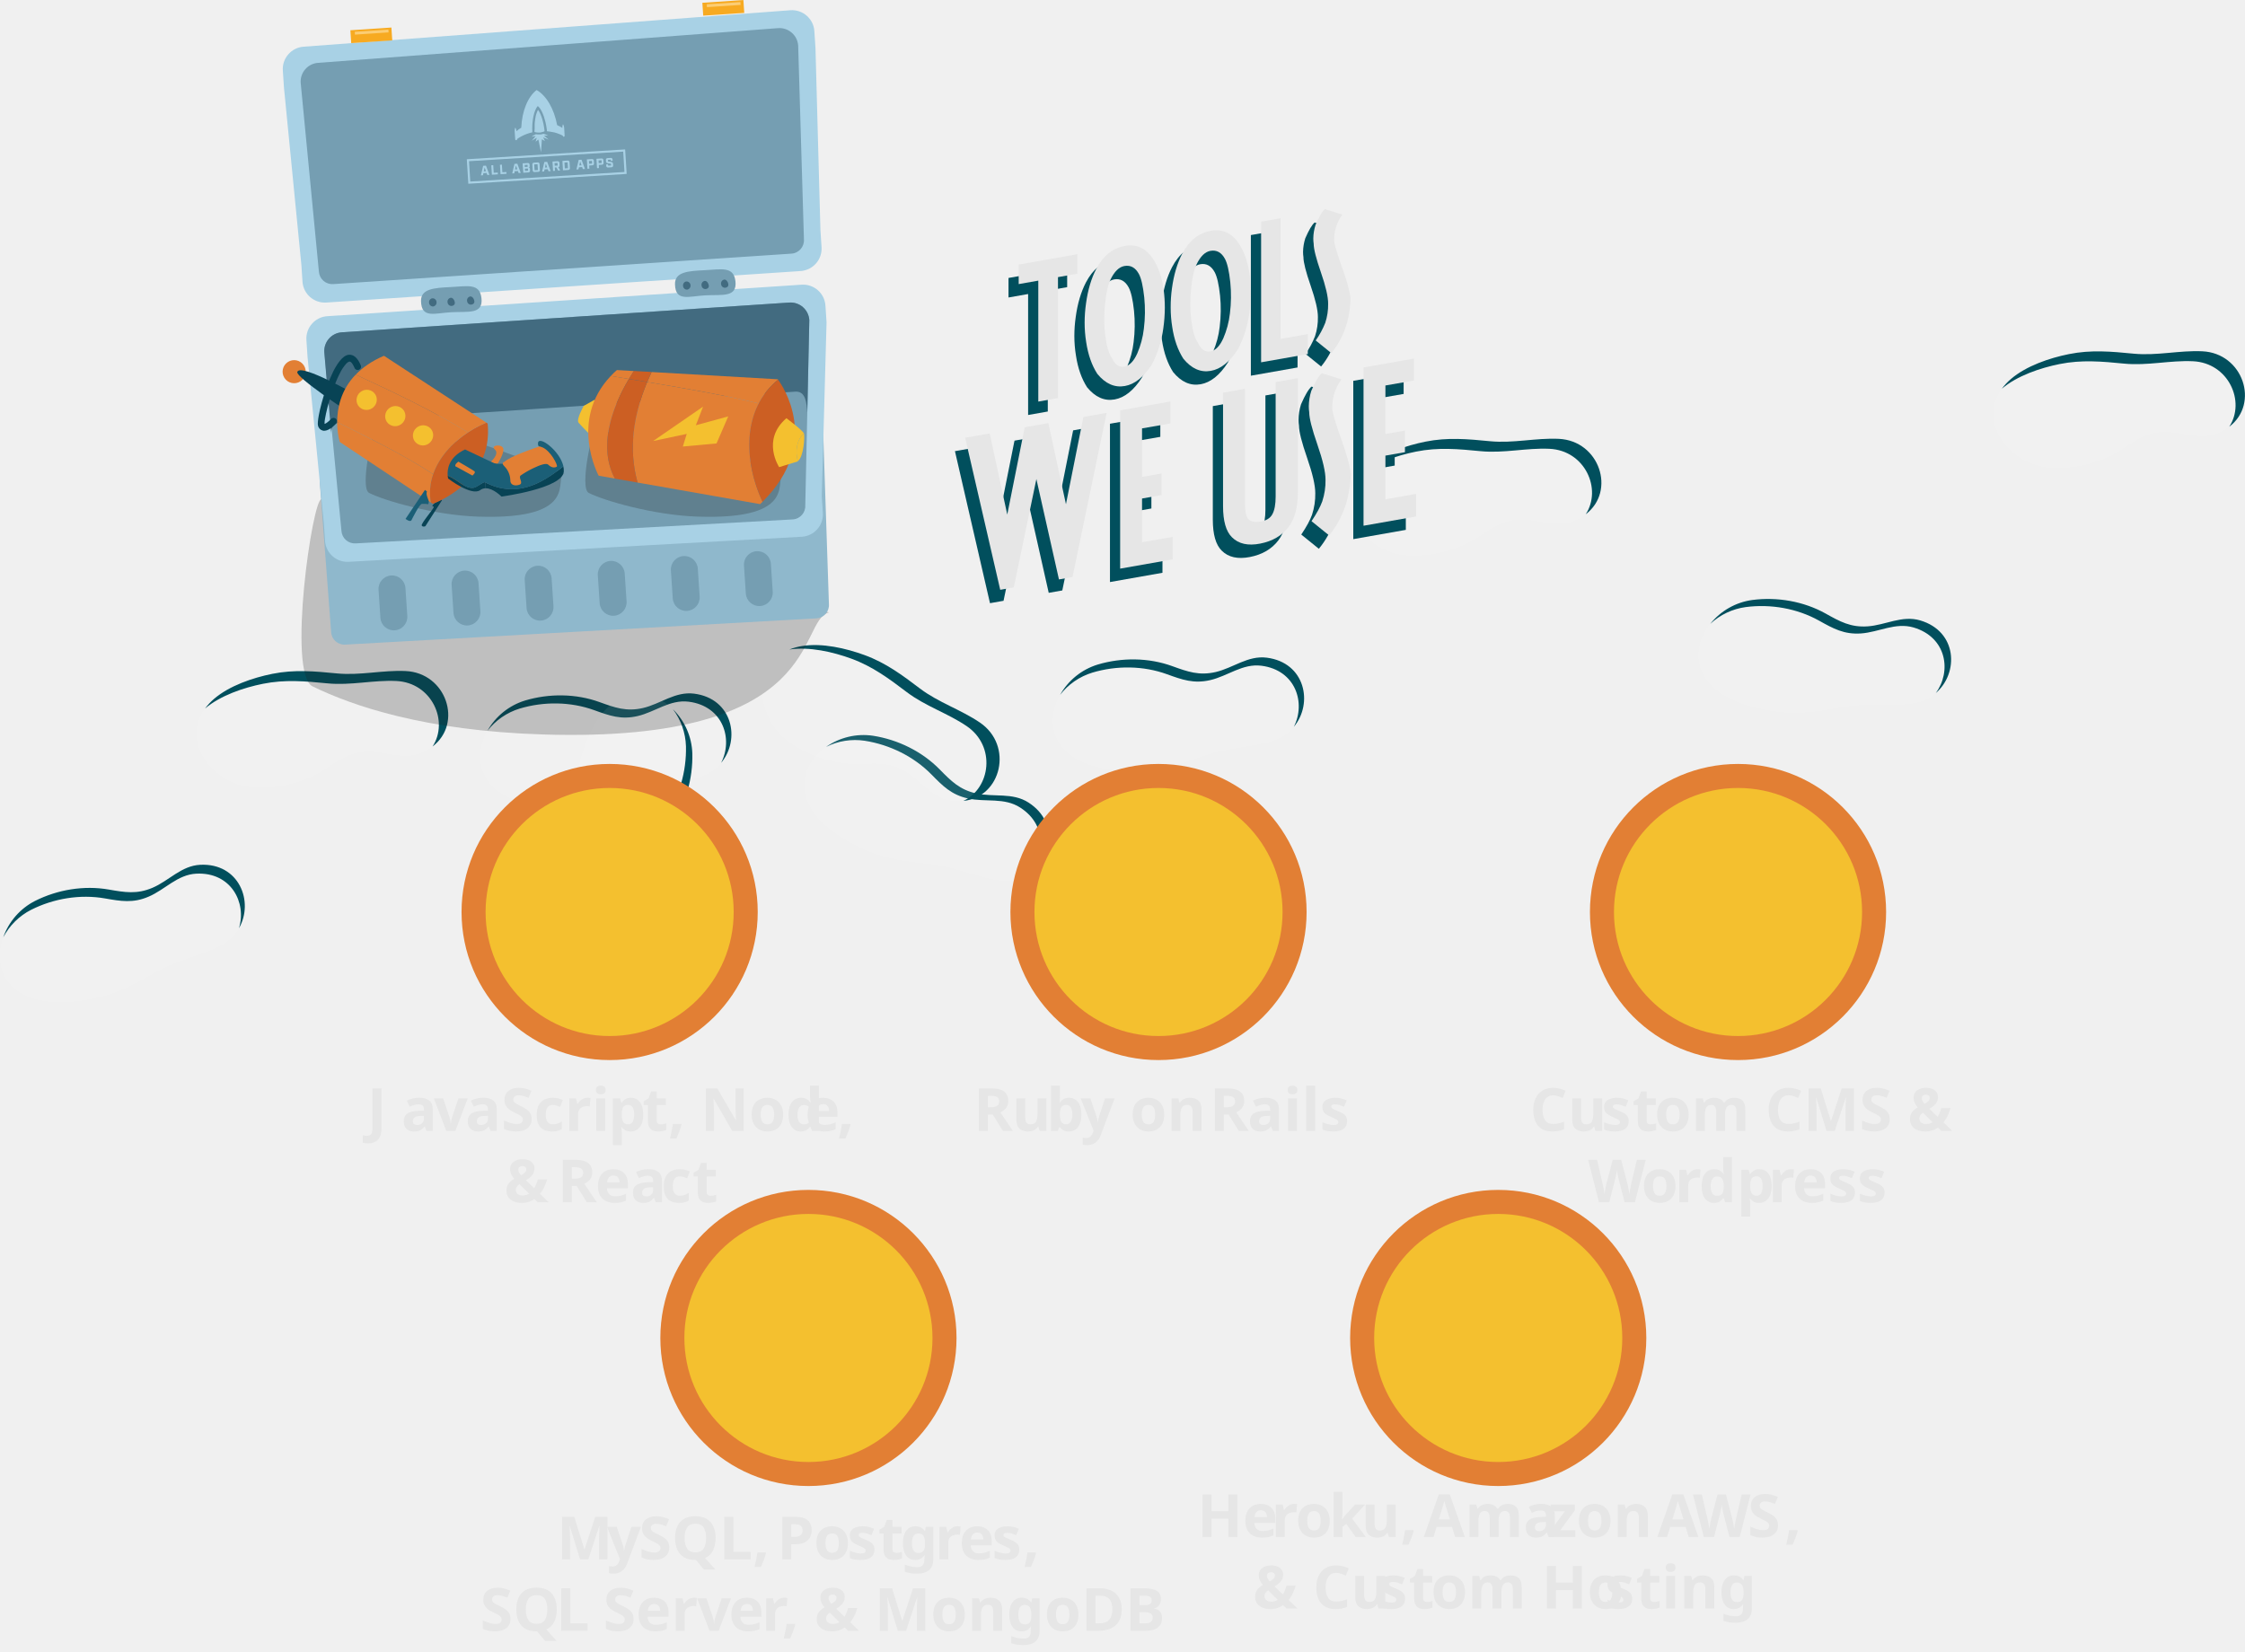
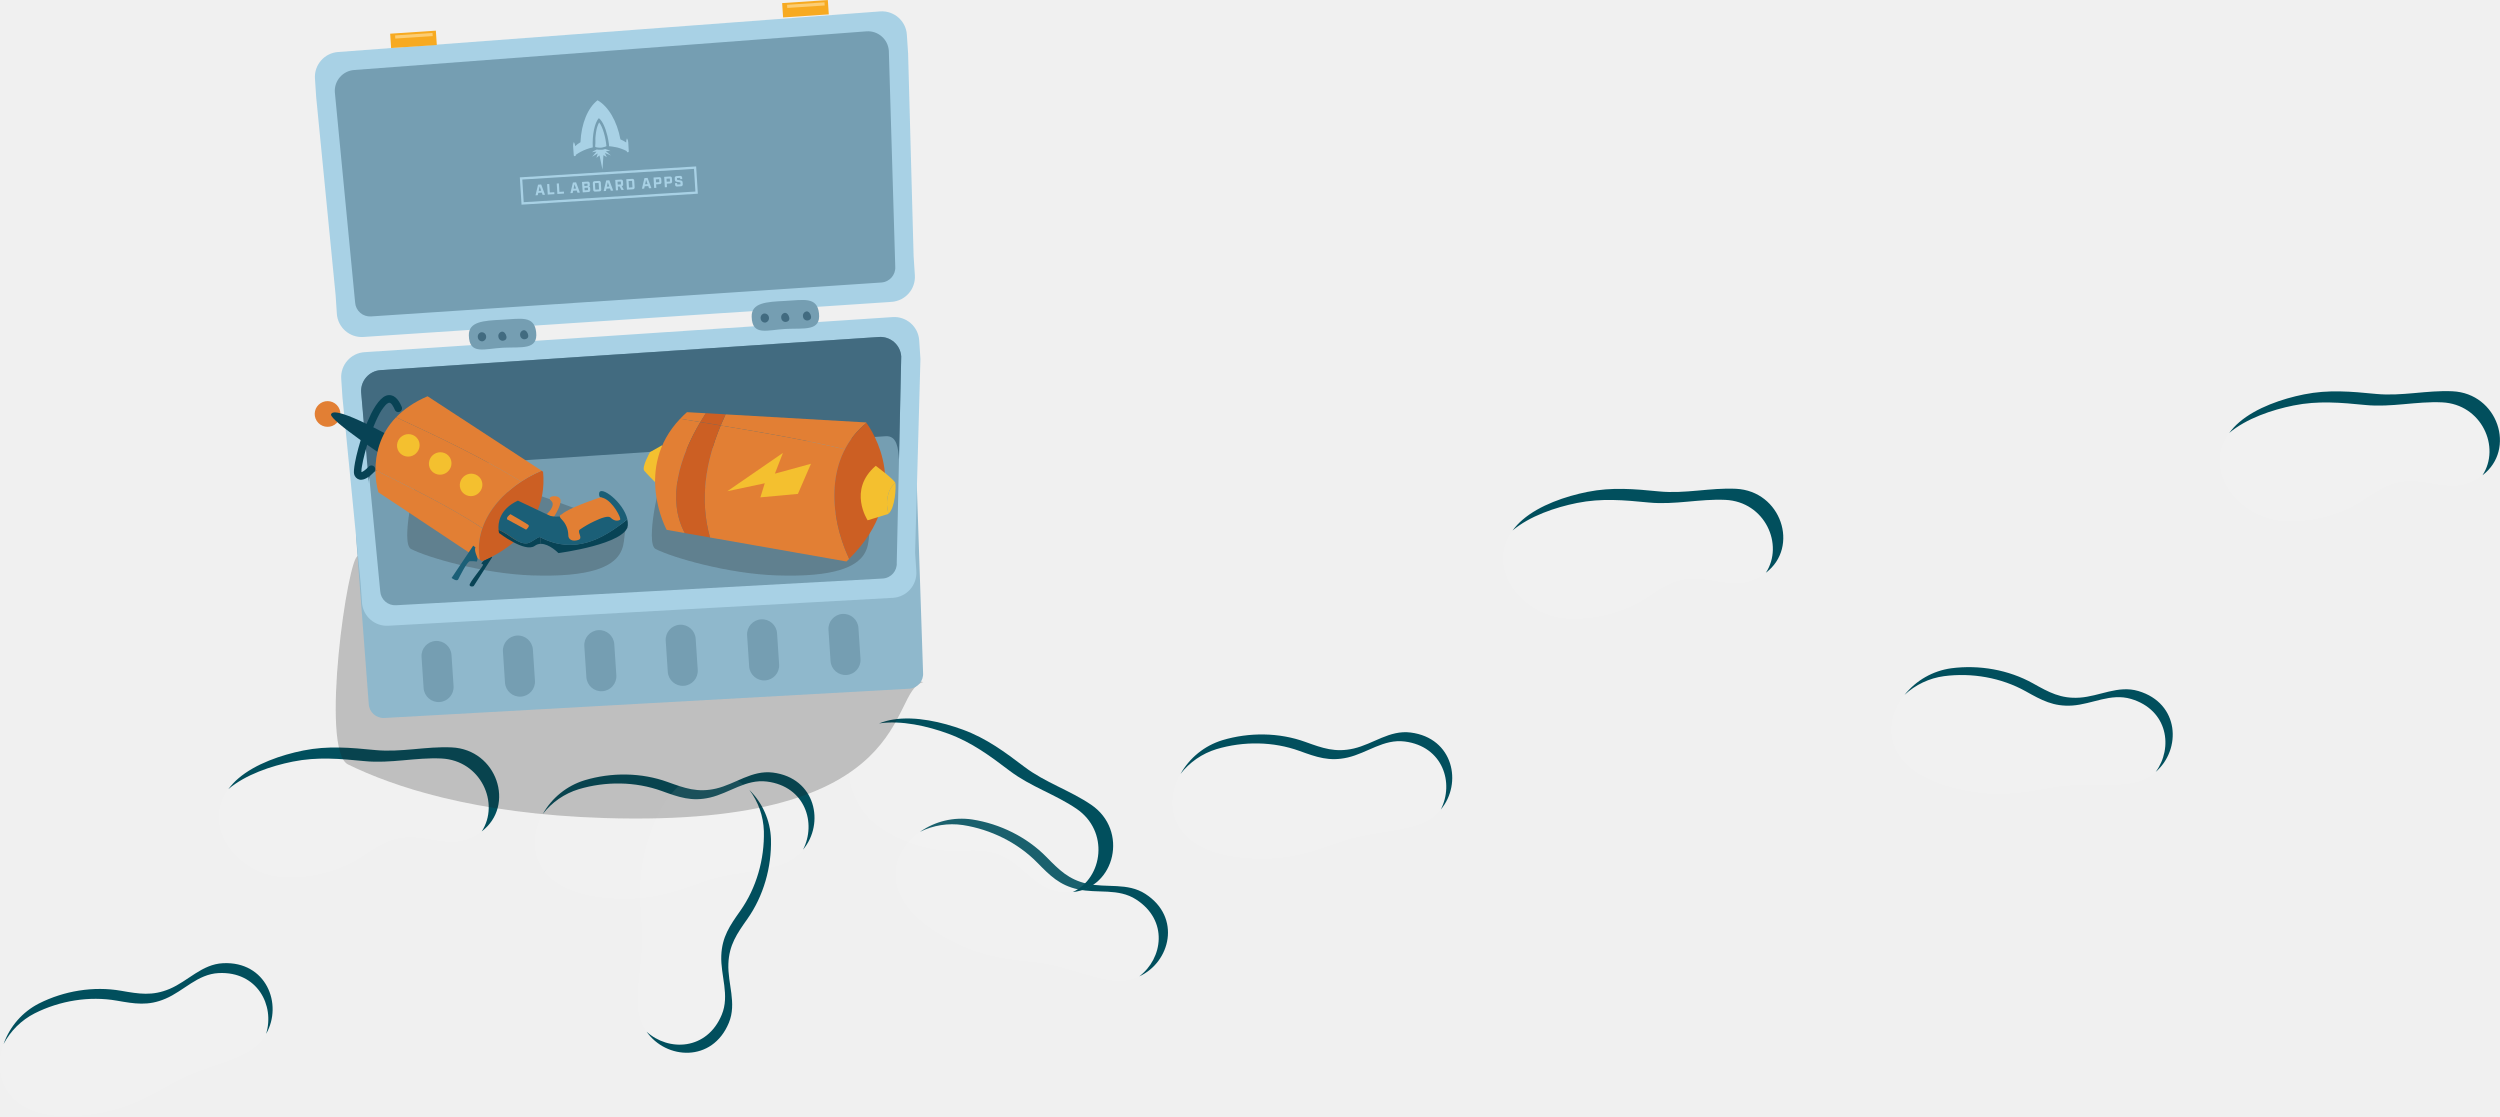
- <svg xmlns="http://www.w3.org/2000/svg" viewBox="0 0 1810.21 1332">
+ <svg xmlns="http://www.w3.org/2000/svg" viewBox="0 0 1810.21 808.12">
  <defs>
-     <style>.cls-1{fill:#fff;opacity:0.1;}.cls-1,.cls-2,.cls-5,.cls-6,.cls-7,.cls-8{fill-rule:evenodd;}.cls-19,.cls-2{fill:#014f5d;}.cls-3{opacity:0.59;}.cls-4{fill:#1d1d1b;opacity:0.4;}.cls-5{fill:#8fb8cc;}.cls-13,.cls-6{fill:#a8d1e5;}.cls-11,.cls-7{fill:#759eb2;}.cls-12,.cls-8{fill:#426b80;}.cls-9{fill:#f7aa21;}.cls-10{fill:#fccd73;}.cls-14{fill:#f4c02f;}.cls-15{fill:#e27f34;}.cls-16{fill:#cc5f23;}.cls-17{fill:#084355;}.cls-18{fill:#1b5f77;}.cls-20,.cls-21{fill:#e6e6e6;}.cls-21{font-size:48px;font-family:Industry-Bold, Industry;font-weight:700;}.cls-22{letter-spacing:-0.01em;}.cls-23{letter-spacing:-0.01em;}.cls-24{letter-spacing:-0.01em;}.cls-25{letter-spacing:-0.02em;}.cls-26{letter-spacing:-0.01em;}.cls-27{letter-spacing:-0.01em;}.cls-28{letter-spacing:-0.01em;}.cls-29{letter-spacing:-0.02em;}.cls-30{letter-spacing:0em;}.cls-31{letter-spacing:-0.08em;}.cls-32{letter-spacing:-0.01em;}.cls-33{letter-spacing:-0.02em;}.cls-34{letter-spacing:0em;}.cls-35{letter-spacing:-0.01em;}.cls-36{letter-spacing:-0.07em;}.cls-37{letter-spacing:-0.01em;}.cls-38{letter-spacing:-0.01em;}.cls-39{letter-spacing:0em;}.cls-40{letter-spacing:-0.03em;}</style>
+     <style>.cls-1{fill:#fff;opacity:0.1;}.cls-1,.cls-2,.cls-5,.cls-6,.cls-7,.cls-8{fill-rule:evenodd;}.cls-2{fill:#014f5d;}.cls-3{opacity:0.59;}.cls-4{fill:#1d1d1b;opacity:0.4;}.cls-5{fill:#8fb8cc;}.cls-13,.cls-6{fill:#a8d1e5;}.cls-11,.cls-7{fill:#759eb2;}.cls-12,.cls-8{fill:#426b80;}.cls-9{fill:#f7aa21;}.cls-10{fill:#fccd73;}.cls-14{fill:#f4c02f;}.cls-15{fill:#e27f34;}.cls-16{fill:#cc5f23;}.cls-17{fill:#084355;}.cls-18{fill:#1b5f77;}</style>
  </defs>
  <g id="Layer_2" data-name="Layer 2">
-     <g id="Livello_1" data-name="Livello 1">
+     <g id="Layer_1-2" data-name="Layer 1">
      <path class="cls-1" d="M885.08,536c-34.93,10.47-52.88,58.12-14.6,77.36,14.6,7.34,34.38,8.93,50.42,8.17,18.19-.86,33.7-6.29,50.57-12.32,17.89-6.39,36.47-6.28,54.32-11.65,35-10.53,35-62.12-4.42-67.11-15.2-1.92-27.08,8.31-41.15,11.58-13.34,3.09-22.64-.27-35-4.74C926.2,530.34,904.58,530.12,885.08,536Z" />
      <path class="cls-2" d="M880.77,542.46c19.5-5.85,41.12-5.63,60.16,1.28,12.33,4.47,21.64,7.84,35,4.74,14.08-3.27,26-13.5,41.15-11.58,27.79,3.52,36,30.18,26.16,49.3,15.83-18.9,9.28-51.86-21.84-55.8-15.2-1.92-27.08,8.31-41.15,11.58-13.34,3.09-22.64-.27-35-4.74-19-6.91-40.66-7.12-60.16-1.28a52.44,52.44,0,0,0-30.31,24.45A52.24,52.24,0,0,1,880.77,542.46Z" />
      <path class="cls-1" d="M1412.92,483.89c-36.16,4.7-61.55,48.85-26.87,74,13.23,9.59,32.5,14.35,48.44,16.18,18.09,2.08,34.27-.78,51.89-4,18.69-3.42,37-.33,55.49-2.75,36.25-4.76,44.57-55.67,6.45-66.95-14.69-4.35-28.06,3.84-42.48,4.8-13.66.91-22.3-3.91-33.76-10.32C1454.41,485,1433.1,481.26,1412.92,483.89Z" />
      <path class="cls-2" d="M1407.61,489.6c20.19-2.63,41.49,1.07,59.17,10.95,11.45,6.4,20.09,11.22,33.76,10.32,14.42-1,27.79-9.14,42.48-4.8,26.87,8,30.66,35.59,17.87,52.87,18.67-16.1,17.51-49.68-12.57-58.59-14.69-4.35-28.06,3.84-42.48,4.8-13.66.91-22.3-3.91-33.76-10.32-17.68-9.88-39-13.58-59.17-10.95a52.44,52.44,0,0,0-33.85,19.25A52.24,52.24,0,0,1,1407.61,489.6Z" />
      <path class="cls-1" d="M1193.48,432c10.88-7.34,19.08-12.86,32.77-13.11,14.45-.26,28.46,6.78,42.73,1.22,37-14.43,24.49-64.47-12-66.17-18.62-.87-36.62,3.75-55.53,1.91-17.83-1.74-34.19-3.24-52,.35-15.74,3.16-34.54,9.52-46.92,20.18-32.45,28-3.46,69.83,33,71.48C1155.77,448.78,1176.69,443.31,1193.48,432Z" />
      <path class="cls-2" d="M1141.82,364.21c17.85-3.59,34.22-2.09,52-.35,18.91,1.85,36.9-2.77,55.53-1.91,28.69,1.34,42.58,32.5,29.27,52.8,24.59-18.66,11.14-59.29-21.71-60.83-18.62-.87-36.62,3.75-55.53,1.91-17.83-1.74-34.19-3.24-52,.35-15.74,3.16-34.54,9.52-46.92,20.18a46.49,46.49,0,0,0-7.24,7.77C1107.6,373.63,1126.21,367.35,1141.82,364.21Z" />
      <path class="cls-1" d="M423.36,565c-34.93,10.47-52.88,58.12-14.6,77.36,14.6,7.34,34.38,8.93,50.42,8.17,18.19-.86,33.7-6.29,50.57-12.32,17.89-6.39,36.47-6.28,54.32-11.65,35-10.53,35-62.12-4.42-67.11-15.2-1.92-27.08,8.31-41.15,11.58-13.34,3.09-22.64-.27-35-4.74C464.49,559.34,442.86,559.13,423.36,565Z" />
      <path class="cls-2" d="M419,571.47c19.5-5.85,41.12-5.63,60.16,1.28,12.33,4.47,21.64,7.84,35,4.74,14.08-3.27,26-13.5,41.15-11.58,27.79,3.52,36,30.18,26.16,49.3,15.83-18.9,9.28-51.86-21.84-55.8-15.2-1.92-27.08,8.31-41.15,11.58-13.34,3.09-22.64-.27-35-4.74-19-6.91-40.66-7.12-60.16-1.28a52.44,52.44,0,0,0-30.31,24.45A52.24,52.24,0,0,1,419,571.47Z" />
      <path class="cls-1" d="M28.21,726.6c-32.58,16.38-42,66.43-.94,78.72,15.66,4.69,35.41,2.82,51.07-.72,17.76-4,32.09-12.05,47.66-20.92,16.51-9.4,34.82-12.52,51.47-20.92,32.65-16.46,23.69-67.26-16-65.32-15.3.75-25.22,12.89-38.52,18.55-12.6,5.37-22.34,3.67-35.27,1.41C67.73,713.91,46.4,717.45,28.21,726.6Z" />
      <path class="cls-2" d="M25.09,733.75c18.19-9.15,39.52-12.69,59.47-9.2,12.92,2.26,22.67,4,35.27-1.41,13.3-5.66,23.22-17.81,38.52-18.55,28-1.36,40.69,23.47,34.33,44,12.31-21.36.13-52.68-31.21-51.15-15.3.75-25.22,12.89-38.52,18.55-12.6,5.36-22.34,3.67-35.27,1.41-19.95-3.49-41.28.05-59.47,9.2a52.44,52.44,0,0,0-25.6,29.35A52.24,52.24,0,0,1,25.09,733.75Z" />
      <path class="cls-1" d="M704,593.42c-36-5.65-72.8,29.58-46.58,63.46,10,12.93,27.15,22.9,41.94,29.15,16.78,7.08,33.11,8.88,50.93,10.74,18.9,2,35.6,10.09,54,13,36.12,5.62,58.42-40.9,25-62.44-12.87-8.3-28-4.2-42.12-7.34-13.37-3-20.3-10-29.5-19.39C743.52,606.11,724.11,596.57,704,593.42Z" />
      <path class="cls-2" d="M697.3,597.42c20.11,3.15,39.52,12.69,53.71,27.14,9.19,9.36,16.13,16.42,29.5,19.39,14.11,3.14,29.24-1,42.12,7.34C846.17,666.46,842,694,824.91,707c22.44-10.2,30.77-42.76,4.4-59.76-12.87-8.3-28-4.2-42.12-7.34-13.37-3-20.3-10-29.5-19.39-14.19-14.45-33.59-24-53.71-27.14a52.44,52.44,0,0,0-37.9,9A52.24,52.24,0,0,1,697.3,597.42Z" />
      <path class="cls-1" d="M558.24,607.65c-.91-36.46-42.17-66.31-70.79-34.44-10.92,12.16-17.66,30.82-21.14,46.49-4,17.77-2.79,34.17-1.42,52,1.46,18.94-3.53,36.84-3,55.47,1,36.55,50.72,50.13,65.91,13.39,5.85-14.15-.9-28.31-.34-42.75.52-13.68,6.22-21.77,13.78-32.5C552.85,648.8,558.75,628,558.24,607.65Z" />
      <path class="cls-2" d="M553.11,601.78c.51,20.35-5.38,41.16-17.06,57.71-7.56,10.72-13.25,18.81-13.78,32.5-.55,14.44,6.2,28.6.34,42.75C511.91,760.62,484,761.52,468.17,747c14.07,20.24,47.59,22.6,59.58-6.4,5.85-14.15-.9-28.31-.34-42.75.52-13.68,6.22-21.77,13.78-32.5,11.67-16.55,17.57-37.35,17.06-57.71A52.44,52.44,0,0,0,542.62,572,52.24,52.24,0,0,1,553.11,601.78Z" />
      <path class="cls-1" d="M263.62,619.24c10.88-7.34,19.08-12.86,32.77-13.11,14.45-.26,28.46,6.78,42.73,1.22,37-14.43,24.49-64.47-12-66.17-18.62-.87-36.62,3.75-55.53,1.91-17.83-1.74-34.19-3.24-52,.35C203.78,546.61,185,553,172.6,563.62c-32.45,28-3.46,69.83,33,71.48C225.91,636,246.83,630.57,263.62,619.24Z" />
      <path class="cls-2" d="M212,551.47c17.85-3.59,34.22-2.09,52-.35,18.91,1.85,36.9-2.77,55.53-1.91,28.69,1.34,42.58,32.5,29.27,52.8,24.59-18.66,11.14-59.29-21.71-60.83-18.62-.87-36.62,3.75-55.53,1.91-17.83-1.74-34.19-3.24-52,.35C203.78,546.61,185,553,172.6,563.62a46.49,46.49,0,0,0-7.24,7.77C177.74,560.89,196.35,554.61,212,551.47Z" />
      <path class="cls-1" d="M695.18,616c13.11-.57,23-1,34.79,6,12.45,7.34,20.71,20.67,35.78,23.4,39.12,7.08,54.6-42.13,24.36-62.69-15.42-10.48-33.17-16-48.32-27.43-14.28-10.81-27.45-20.65-44.54-26.93-15.07-5.54-34.41-10-50.55-7.35-42.29,6.85-39.48,57.7-9.3,78.17C654.26,610.62,675,616.91,695.18,616Z" />
      <path class="cls-2" d="M686.62,531.25c17.09,6.28,30.26,16.12,44.54,26.93,15.15,11.47,32.9,16.94,48.32,27.43,23.75,16.15,19.29,50-2.68,60.31,30.72-3,40.52-44.7,13.32-63.2-15.42-10.48-33.17-16-48.32-27.43-14.28-10.81-27.45-20.65-44.54-26.93-15.07-5.54-34.41-10-50.55-7.35a46.49,46.49,0,0,0-10.24,2.83C652.53,521.37,671.67,525.76,686.62,531.25Z" />
      <path class="cls-1" d="M1712.38,361.37c10.88-7.34,19.08-12.86,32.77-13.11,14.45-.26,28.46,6.78,42.73,1.22,37-14.43,24.49-64.47-12-66.17-18.62-.87-36.62,3.75-55.53,1.91-17.83-1.74-34.19-3.24-52,.35-15.74,3.16-34.54,9.52-46.92,20.18-32.45,28-3.46,69.83,33,71.48C1674.67,378.17,1695.6,372.7,1712.38,361.37Z" />
      <path class="cls-2" d="M1660.73,293.6c17.85-3.59,34.22-2.09,52-.35,18.91,1.85,36.9-2.77,55.53-1.91,28.69,1.34,42.58,32.5,29.27,52.8,24.59-18.66,11.14-59.29-21.71-60.83-18.62-.87-36.62,3.75-55.53,1.91-17.83-1.74-34.19-3.24-52,.35-15.74,3.16-34.54,9.52-46.92,20.18a46.49,46.49,0,0,0-7.24,7.77C1626.51,303,1645.12,296.74,1660.73,293.6Z" />
      <g class="cls-3">
        <path class="cls-4" d="M474.75,429.17c-162-4-182.2-22.92-215.54-26.53-7.26-.79-27.81,140.84-7.17,150.91,32.5,15.86,90.57,35.8,185.68,38.78,228.75,7.17,204.73-92,230.7-98.39C649.8,489.46,487,429.47,474.75,429.17Z" />
      </g>
      <path id="_Path_" data-name="&lt;Path&gt;" class="cls-5" d="M257.76,387.84l405.39-57.71,5.23,157a10.73,10.73,0,0,1-9.78,11.55L278.18,519.88A10.73,10.73,0,0,1,267,509.73Z" />
      <path class="cls-6" d="M646.36,229.59,263.88,255a18.1,18.1,0,0,0-16.81,19.2l.9,13.56,13.21,134.95.9,13.56a18.1,18.1,0,0,0,19.2,16.81L646.7,432.87a18.1,18.1,0,0,0,16.81-19.2l-.9-13.56,3.86-140.17-.9-13.56A18.1,18.1,0,0,0,646.36,229.59Z" />
      <path id="_Path_2" data-name="&lt;Path&gt;" class="cls-7" d="M286.82,438.24l352.43-19.34a10.81,10.81,0,0,0,10.07-11.5l3.25-149.3A15.15,15.15,0,0,0,636.49,244L275.57,268a15.15,15.15,0,0,0-14.07,16.07l13.82,144.08A10.81,10.81,0,0,0,286.82,438.24Z" />
      <path class="cls-8" d="M636.49,244,275.57,268a15.15,15.15,0,0,0-14.07,16.07L267.08,350c-.55-8.29,5-9.59,13.27-10.14l360.92-24c8.29-.55,9.12,8.74,9.67,17l1.63-74.76A15.15,15.15,0,0,0,636.49,244Z" />
      <path class="cls-6" d="M637.39,8.25,244.86,37.65a18.1,18.1,0,0,0-16.81,19.2l.9,13.56L243,213.6l.9,13.56A18.1,18.1,0,0,0,263.14,244l382.49-25.43a18.1,18.1,0,0,0,16.81-19.2l-.9-13.56-4-147.17-.9-13.56A18.1,18.1,0,0,0,637.39,8.25Z" />
      <path id="_Path_3" data-name="&lt;Path&gt;" class="cls-7" d="M268.68,229.12l369.49-24.56a10.81,10.81,0,0,0,10.07-11.5L643.59,36.75a15.15,15.15,0,0,0-16.07-14.07l-371,28a15.15,15.15,0,0,0-14.07,16.07l14.69,152.32A10.81,10.81,0,0,0,268.68,229.12Z" />
      <rect id="_Path_4" data-name="&lt;Path&gt;" class="cls-9" x="282.82" y="23.27" width="33.16" height="10.4" transform="translate(-1.23 19.92) rotate(-3.8)" />
      <rect id="_Path_5" data-name="&lt;Path&gt;" class="cls-10" x="286.12" y="24.71" width="27.17" height="2.3" transform="translate(-1.06 19.94) rotate(-3.8)" />
      <rect id="_Path_6" data-name="&lt;Path&gt;" class="cls-9" x="566.64" y="1.09" width="33.16" height="10.4" transform="translate(0.87 38.7) rotate(-3.8)" />
      <rect id="_Path_7" data-name="&lt;Path&gt;" class="cls-10" x="569.93" y="2.53" width="27.17" height="2.3" transform="translate(1.04 38.72) rotate(-3.8)" />
      <rect class="cls-11" x="305.98" y="464.04" width="21.74" height="44.32" rx="10.87" ry="10.87" transform="translate(-31.55 22.09) rotate(-3.8)" />
      <rect class="cls-11" x="364.91" y="460.12" width="21.74" height="44.32" rx="10.87" ry="10.87" transform="translate(-31.16 25.99) rotate(-3.8)" />
      <rect class="cls-11" x="423.84" y="456.2" width="21.74" height="44.32" rx="10.87" ry="10.87" transform="translate(-30.77 29.89) rotate(-3.8)" />
      <rect class="cls-11" x="482.78" y="452.29" width="21.74" height="44.32" rx="10.87" ry="10.87" transform="translate(-30.38 33.79) rotate(-3.8)" />
      <rect class="cls-11" x="541.71" y="448.37" width="21.74" height="44.32" rx="10.87" ry="10.87" transform="translate(-29.99 37.69) rotate(-3.8)" />
      <rect class="cls-11" x="600.64" y="444.45" width="21.74" height="44.32" rx="10.87" ry="10.87" transform="translate(-29.61 41.59) rotate(-3.8)" />
      <path class="cls-11" d="M363.48,231.51c-13.45.66-24.2,1.35-24,11.33.32,14.46,11.29,9.6,24.74,8.94s25.47,1.87,24-11.33C386.83,228.2,376.93,230.85,363.48,231.51Z" />
      <path class="cls-12" d="M363.37,240.15a3.18,3.18,0,0,0-2.49,3.71,3.13,3.13,0,0,0,3.38,2.87c1.62-.23,2.71-1.16,2.46-3S365,239.92,363.37,240.15Z" />
      <path class="cls-12" d="M379.12,239.1a3.18,3.18,0,0,0-2.49,3.71,3.13,3.13,0,0,0,3.38,2.87c1.62-.23,2.71-1.16,2.46-3S380.74,238.87,379.12,239.1Z" />
      <path class="cls-12" d="M348.49,240.57a3.18,3.18,0,0,0-2.49,3.71,3.13,3.13,0,0,0,3.38,2.87,3.28,3.28,0,0,0,2.61-3.72A3.22,3.22,0,0,0,348.49,240.57Z" />
      <path class="cls-11" d="M568.27,217.9c-13.45.66-24.2,1.35-24,11.33.32,14.46,11.29,9.6,24.74,8.94s25.47,1.87,24-11.33C591.63,214.59,581.72,217.24,568.27,217.9Z" />
      <path class="cls-12" d="M568.17,226.54a3.18,3.18,0,0,0-2.49,3.71,3.13,3.13,0,0,0,3.38,2.87c1.62-.23,2.71-1.16,2.46-3S569.79,226.3,568.17,226.54Z" />
      <path class="cls-12" d="M583.92,225.49a3.18,3.18,0,0,0-2.49,3.71,3.13,3.13,0,0,0,3.38,2.87c1.62-.23,2.71-1.16,2.46-3S585.54,225.26,583.92,225.49Z" />
      <path class="cls-12" d="M553.28,227a3.18,3.18,0,0,0-2.49,3.71,3.13,3.13,0,0,0,3.38,2.87,3.28,3.28,0,0,0,2.61-3.72A3.22,3.22,0,0,0,553.28,227Z" />
      <path class="cls-13" d="M392.35,139.5l-2.59.16-.36,1.67-1.64.1,1.83-7.71,2.27-.14,2.77,7.42-1.71.11Zm-.49-1.4L390.76,135l-.7,3.23Z" />
      <path class="cls-13" d="M396.15,133.32l1.56-.1.38,6.14,3.26-.2.09,1.43-4.82.3Z" />
      <path class="cls-13" d="M403.12,132.89l1.56-.1.38,6.14,3.26-.2.09,1.43-4.82.3Z" />
      <path class="cls-13" d="M417.61,137.94l-2.59.16-.36,1.67-1.64.1,1.83-7.71,2.27-.14,2.77,7.42-1.71.11Zm-.49-1.4L416,133.41l-.7,3.23Z" />
      <path class="cls-13" d="M421.41,131.75l4-.25a1.33,1.33,0,0,1,1.61,1.42l.06,1a1.21,1.21,0,0,1-.61,1.21,1.2,1.2,0,0,1,.84,1.12l.07,1.19a1.33,1.33,0,0,1-1.42,1.61l-4,.25Zm3.88,2.8c.16,0,.21-.07.2-.23l-.07-1.19c0-.16-.07-.21-.23-.2l-2.14.13.1,1.62Zm.28,3.13c.16,0,.21-.07.2-.23l-.08-1.36c0-.16-.07-.21-.23-.2l-2.23.14.11,1.79Z" />
      <path class="cls-13" d="M429.53,137.33l-.28-4.54a1.33,1.33,0,0,1,1.42-1.61l2.78-.17a1.33,1.33,0,0,1,1.61,1.42l.28,4.54a1.33,1.33,0,0,1-1.42,1.61l-2.78.17A1.33,1.33,0,0,1,429.53,137.33Zm4-.16c.16,0,.21-.07.2-.23l-.27-4.28c0-.16-.07-.21-.23-.2l-2.26.14c-.16,0-.21.07-.2.23l.27,4.28c0,.16.07.21.23.2Z" />
      <path class="cls-13" d="M441.69,136.44l-2.59.16-.36,1.67-1.64.1,1.83-7.71,2.27-.14L444,138l-1.71.11Zm-.49-1.4-1.09-3.12-.7,3.23Z" />
      <path class="cls-13" d="M451.7,137.47l-1.68.1L448.6,135l-1.25.08.17,2.67-1.56.1-.47-7.57,4-.25a1.33,1.33,0,0,1,1.61,1.42l.11,1.83c.05.85-.25,1.36-1,1.53Zm-2.26-3.93c.16,0,.21-.07.2-.23l-.1-1.68c0-.16-.07-.21-.23-.2l-2.17.13.13,2.11Z" />
      <path class="cls-13" d="M453.49,129.77l4.14-.26a1.33,1.33,0,0,1,1.61,1.42l.28,4.54a1.33,1.33,0,0,1-1.42,1.61l-4.14.26Zm4.26,5.9c.16,0,.21-.07.2-.23l-.27-4.28c0-.16-.07-.21-.23-.2l-2.32.14.29,4.71Z" />
      <path class="cls-13" d="M469.39,134.73l-2.59.16-.36,1.67-1.64.1,1.83-7.71,2.27-.14,2.77,7.42-1.71.11Zm-.49-1.4-1.09-3.12-.7,3.23Z" />
      <path class="cls-13" d="M473.2,128.54l4-.25a1.33,1.33,0,0,1,1.61,1.42l.12,2a1.33,1.33,0,0,1-1.42,1.61l-2.44.15.16,2.53-1.56.1Zm4,3.38c.16,0,.21-.07.2-.23l-.11-1.75c0-.16-.07-.21-.23-.2l-2.18.14.14,2.18Z" />
      <path class="cls-13" d="M480.93,128.06l4-.25a1.33,1.33,0,0,1,1.61,1.42l.12,2a1.33,1.33,0,0,1-1.42,1.61l-2.44.15.16,2.53-1.56.1Zm4,3.38c.16,0,.21-.07.2-.23l-.11-1.75c0-.16-.07-.21-.23-.2l-2.18.14.14,2.18Z" />
      <path class="cls-13" d="M488.82,133.65l-.06-1,1.51-.09.05.84c0,.16.07.21.23.2l2-.12c.16,0,.21-.07.2-.23l-.06-.91c0-.24-.11-.3-.39-.34l-2-.31c-1-.15-1.59-.49-1.65-1.46l-.07-1.17A1.33,1.33,0,0,1,490,127.5l2.33-.14a1.33,1.33,0,0,1,1.61,1.42l.05.86-1.51.09,0-.76c0-.16-.07-.21-.23-.2l-1.86.12c-.16,0-.21.07-.2.23l.05.82c0,.24.11.3.39.34l2,.31c1,.15,1.59.49,1.65,1.46l.08,1.25a1.33,1.33,0,0,1-1.42,1.61l-2.49.15A1.33,1.33,0,0,1,488.82,133.65Z" />
      <path class="cls-13" d="M505.3,140.27l-127.67,7.92-1.23-19.77,127.67-7.92Zm-126.1,6.13,124.32-7.71-1-16.41L378.18,130Z" />
      <path class="cls-13" d="M431,106.4a7.25,7.25,0,0,0,2.1.46c.4,0,.79.06,1.14.07s.65,0,.87,0,.54-.06.88-.11a13.62,13.62,0,0,0,2.18-.57,6.14,6.14,0,0,0,.94-.42c-.61-6.53-2.64-13.88-5.3-17.2h0a20.81,20.81,0,0,0-2.14,6.64v.06q-.1.55-.18,1.11v.05q-.08.57-.15,1.15h0q-.07.61-.13,1.22h0q-.06.62-.1,1.24c0,.16,0,.33,0,.49s0,.51,0,.77c0,.06,0,.12,0,.17,0,.36,0,.73,0,1.09,0,.17,0,.34,0,.51s0,.5,0,.76C430.95,104.74,431,105.58,431,106.4Z" />
      <path class="cls-13" d="M438.68,109.39h3.38a18.78,18.78,0,0,0-3.86-1.5c-.37.13-.78.25-1.17.34l-.48.11h-.07l-.38.07-.12,0-.3,0h-.11l-.34,0h-.88l-.38,0h-.09l-.52,0a12,12,0,0,1-1.25-.18,16.21,16.21,0,0,0-3.52,2l3.35-.47-3.2,3.75,4.07-2.41-.94,3.21,2.23-1.78,2.15,10.26.68-10.46,2.46,1.45-1.39-3,4.37,1.81Z" />
      <path class="cls-13" d="M454.9,103v0a5.71,5.71,0,0,0-.94-2.88,5.68,5.68,0,0,0-.52,3s0,0,0,0v.06a23,23,0,0,0-4.2-2.26c-2.48-13.32-8.82-23.95-16.56-28.32h0c-7,5.43-11.8,16.84-12.37,30.38a22.65,22.65,0,0,0-3.87,2.86v-.12a5.68,5.68,0,0,0-.94-2.88,5.71,5.71,0,0,0-.52,3s0,0,0,0l.47,6.55a.74.74,0,1,0,1.48-.11v-.16a31.64,31.64,0,0,1,3.5-2.17h0a34.38,34.38,0,0,1,8.8-3.23c-.49-8.63,1.26-17.93,4.41-21.17h0c2.51,1.94,4.76,6.92,6.14,12.7h0l.1.41a53,53,0,0,1,1,5.56v.07q0,.34.08.68l0,.25,0,.5v.15h0l1.19.11h0l1.16.15h0q1.14.16,2.24.4l.18,0,1,.23.09,0,1,.28.22.06.79.24.28.09.9.31a31.62,31.62,0,0,1,3.79,1.65v.18a.74.74,0,1,0,1.48-.11Z" />
      <polygon class="cls-13" points="436.5 108 436.49 108 436.48 108 436.5 108" />
      <path class="cls-13" d="M433.89,108.18h0Z" />
      <g class="cls-3">
        <path class="cls-4" d="M560.33,356.72c-60.12-1.57-67.63-9-80-10.42-2.7-.31-13.29,47.25-5.63,51.2,12.06,6.23,52.58,18,87.88,19.15,84.9,2.82,60-32,69.63-34.49C625.29,380.41,564.85,356.84,560.33,356.72Z" />
      </g>
      <g class="cls-3">
        <path class="cls-4" d="M383.23,356.72c-60.12-1.57-67.63-9-80-10.42-2.7-.31-13.29,47.25-5.63,51.2,12.06,6.23,52.58,18,87.88,19.15,84.9,2.82,60-32,69.63-34.49C448.2,380.41,387.76,356.84,383.23,356.72Z" />
      </g>
      <path class="cls-14" d="M479.66,322.27l-9,5.08s-6.22,11-4.16,13.49,7.89,8.32,7.89,8.32Z" />
      <path class="cls-15" d="M627.12,305.88l.24.32a60.37,60.37,0,0,0-15.58,19.15c-29.86-7.07-59.91-12.26-89.94-17.26q1.69-4.06,3.57-8.05" />
      <path class="cls-15" d="M497.42,298.44l13.67.78q-2.05,3.13-4,6.42l-14.59-2.43C494,301.6,495.65,300,497.42,298.44Z" />
      <path class="cls-16" d="M525.41,300q-1.88,4-3.57,8.05l-14.76-2.46q2-3.28,4-6.42Z" />
      <path class="cls-15" d="M521.84,308.1c30,5,60.07,10.19,89.94,17.26-12.19,23.52-8.73,53.95,3.06,79.33-.63.63-1.27,1.26-1.93,1.88l-98.77-17.38C506.42,362,511,334.13,521.84,308.1Z" />
      <path class="cls-15" d="M507.08,305.64c-14.79,24.85-24.51,55.6-11.26,80.32l-13.1-2.31s-24.24-44.61,9.77-80.45Z" />
      <path class="cls-16" d="M507.08,305.64l14.76,2.46c-10.82,26-15.43,53.95-7.71,81.09L495.82,386C482.57,361.24,492.29,330.49,507.08,305.64Z" />
      <path class="cls-16" d="M627.36,306.2c3.18,4.28,35.71,50.74-12.53,98.48C599.48,371.61,598.22,330,627.36,306.2Z" />
      <path class="cls-14" d="M648.26,349.68a1.34,1.34,0,0,1,.06.18c.55,2.51-.08,18-5,22.14C641,363.9,642.36,354.61,648.26,349.68Z" />
      <path class="cls-14" d="M634.11,337.3s13.05,9.57,14.15,12.37c-5.9,4.93-7.23,14.22-4.95,22.33-.06.05-.11.12-.18.17l-14.88,4.57S613.69,354.76,634.11,337.3Z" />
      <polygon class="cls-14" points="577.76 357.62 587.2 335.81 561.09 342.96 566.9 327.94 526.65 355.68 553.74 349.93 550.58 360.12 577.76 357.62" />
      <path class="cls-17" d="M356.32,403.56,343,424.36s-1.94,1-2.93-.49,10.39-14.33,9.67-15.08-1-.47-1.18-.7,1.81-2.29,1.81-2.29l5.88-3.1Z" />
      <circle class="cls-15" cx="237.2" cy="299.72" r="9.31" transform="translate(-124.88 177.26) rotate(-32.95)" />
      <path class="cls-15" d="M399,362.49c4,3.62-3.2,9.86-3.2,9.86l2.23,1.08,2.73,1.33s4.48-6.71,5.09-11.15a5.65,5.65,0,0,0,0-1.68C405.14,357.79,395,358.87,399,362.49Z" />
      <path class="cls-17" d="M239.9,299.61a1.65,1.65,0,0,0-.19.43c-1.13,4.36,41,32.1,41,32.1a16.12,16.12,0,0,0,6.07-5.45,8.48,8.48,0,0,0,.57-8.15S243.59,293.39,239.9,299.61Z" />
      <path class="cls-16" d="M347.41,405.22,349,406.3s48.81-16.91,44.23-64.73l-1.1-.72C366,351.82,342.47,376.42,347.41,405.22Z" />
      <path class="cls-15" d="M271.87,340.41c27,13.46,52.89,26,77.44,42,4.68-13.61,15.31-25.31,28.08-33.72-29.16-17.8-59.77-32.28-90.59-46.59C274.65,314.73,271.86,329.47,271.87,340.41Z" />
      <path class="cls-15" d="M329.75,370.48c-3.36-1.93-6.74-3.81-10.15-5.67q-3.86-2.11-7.76-4.16c-2-1.08-4.09-2.14-6.14-3.2-11.07-5.74-22.33-11.32-33.83-17a58.71,58.71,0,0,0,2.09,16l30.52,20.28,4.95,3.29,6,4,12.81,8.51,19.14,12.72a45.59,45.59,0,0,1,1.9-22.78C342.88,378.24,336.36,374.28,329.75,370.48Z" />
      <path class="cls-15" d="M377.39,348.72a90.78,90.78,0,0,1,14.77-7.88L309.6,286.93c-9.91,4.26-17.31,9.52-22.8,15.21C317.62,316.45,348.23,330.92,377.39,348.72Z" />
      <path class="cls-17" d="M382.09,393.35c-7,1.21-13.25-6.62-21.14-9.79a13.89,13.89,0,0,0,.38,2.35s18.84,14.56,25.9,9.33a7.34,7.34,0,0,1,4.38-1.46q-.21-2.37-.35-4.74l-.29-.14C389.44,388.58,385.44,392.48,382.09,393.35Z" />
      <path class="cls-17" d="M404.34,400.48S453.66,394,454.6,380.3a14.85,14.85,0,0,0-.37-4.26c-18.4,14.89-38.62,25.5-63,13q.15,2.37.35,4.74C397.82,393.71,404.34,400.48,404.34,400.48Z" />
      <path class="cls-18" d="M361,383.56c7.89,3.17,14.13,11,21.14,9.79,3.35-.87,7.36-4.77,8.87-4.45,24.48,12.73,44.79,2.08,63.27-12.87-2.81-12.52-19.83-25.07-20.46-18.8-.7,7,9.44-1.55-8.33,9.32s-27.6,6.79-27.6,6.79L375,362.48C361.4,368.85,360.56,379,361,383.56Z" />
      <path class="cls-15" d="M406.72,376.08a16.5,16.5,0,0,1,4.77,11.14s0,.09,0,.13c-.1,3.54,3.18,4.9,7.15,3.64s-1-5.67,1.16-7.5a70.92,70.92,0,0,1,10.41-6c5-2.43,10.28-4.3,11.84-2.74,3.05,3,5.69,2.4,6.92,1.61S443.8,363,436.84,360.57a7,7,0,0,0-2.11-.42s-4.25,1.37-9.52,3.34c-6.76,2.53-15.22,6-18.58,9C406.62,372.44,403.71,373.24,406.72,376.08Z" />
      <path class="cls-15" d="M367.11,376l13.82,7.52a9.77,9.77,0,0,0,1.43-1.49c.49-.66.8-1.4.3-1.86-1.1-1-13.05-7.86-13.05-7.86a9.18,9.18,0,0,0-1.71,1.5A2.52,2.52,0,0,0,367.11,376Z" />
      <path class="cls-17" d="M270.56,296.15c-.21.36-.42.71-.62,1.08q-.61,1.1-1.2,2.27a140.67,140.67,0,0,0-9.34,25.32c-1,3.68-1.79,7.12-2.33,10-.77,4.13-1,7.22-.67,8.46a5.3,5.3,0,0,0,3.89,4c4.27,1,9.29-4.14,10.73-5.72a2.74,2.74,0,0,0-4.06-3.68c-1.75,1.93-4.15,3.74-5.24,4l0-.13a16.47,16.47,0,0,1,.35-4.06c.39-2.41,1.09-5.71,2.11-9.63,1-3.71,2.23-8,3.81-12.52,1.45-4.17,2.86-7.71,4.2-10.69.37-.83.74-1.59,1.1-2.33l.58-1.16a34.46,34.46,0,0,1,5.24-8,6.11,6.11,0,0,1,2.37-1.71c1.79-.54,3.57,3.15,4.26,4.77a2.74,2.74,0,1,0,5-2.14,23.17,23.17,0,0,0-1.85-3.56c-3.41-5.26-7.24-5-9.42-4.19a8.69,8.69,0,0,0-2,1.11C275.07,289.39,272.75,292.38,270.56,296.15Z" />
      <path class="cls-14" d="M333.26,349a8,8,0,0,0,.93,6.61,8.17,8.17,0,0,0,11.33,2.27,8.42,8.42,0,0,0,2-1.88,8.08,8.08,0,0,0,.5-9.38,8.17,8.17,0,0,0-11.33-2.27A8.35,8.35,0,0,0,333.26,349Z" />
      <path class="cls-14" d="M310.89,333.48a8,8,0,0,0,.93,6.61,8.17,8.17,0,0,0,11.32,2.27,8.43,8.43,0,0,0,2-1.88,8.08,8.08,0,0,0,.5-9.38,8.17,8.17,0,0,0-11.32-2.27A8.35,8.35,0,0,0,310.89,333.48Z" />
      <path class="cls-14" d="M287.8,320.37a8,8,0,0,0,.93,6.61,8.17,8.17,0,0,0,11.33,2.27,8.42,8.42,0,0,0,2-1.88,8.08,8.08,0,0,0,.5-9.39,8.17,8.17,0,0,0-11.33-2.27A8.35,8.35,0,0,0,287.8,320.37Z" />
      <path class="cls-18" d="M342.65,395.11,327,418.47s3.76,3,4.81,1,6.35-12.85,8.41-13.1a22.39,22.39,0,0,1,5.07.25,4.53,4.53,0,0,0,.44-2.53c-.26-1.12-2.59-5.49-1.47-7.74Z" />
-       <path class="cls-19" d="M829,334.68V237.13l-15.81,2.79V224.17l47.3-8.34v15.75l-15.62,2.75v97.55Z" />
-       <path class="cls-19" d="M876.57,312.36q-6.71-10.42-9-25.63A98.38,98.38,0,0,1,866.28,271a108.94,108.94,0,0,1,1.13-15.51q2.2-16.13,8.22-27.73,8.34-16,23.33-18.6,13.86-2.38,22.33,10.3,6.65,10,8.72,25A112.65,112.65,0,0,1,931,259a120.43,120.43,0,0,1-1.19,16.71,88.82,88.82,0,0,1-9.1,28.89q-9.91,15.43-22,17.55Q886.41,324.3,876.57,312.36Zm32.18-16.46a70.63,70.63,0,0,0,5.33-20,111.85,111.85,0,0,0,.31-25.21q-1.44-13.48-4.27-18.82-4.2-7.85-11.73-6.53-6.52,1.15-11.23,11-3.14,6.51-4.39,19.84a111.78,111.78,0,0,0-.63,11.72,109.92,109.92,0,0,0,.88,14q1.57,12.52,5.46,17.92,3.64,7.82,10,6.64Q904.48,305.3,908.75,295.89Z" />
-       <path class="cls-19" d="M945.95,300.12q-6.71-10.42-9-25.63a98.38,98.38,0,0,1-1.25-15.78,108.94,108.94,0,0,1,1.13-15.51q2.2-16.13,8.22-27.73,8.34-16,23.33-18.6,13.86-2.38,22.33,10.3,6.65,10,8.72,25a112.65,112.65,0,0,1,.94,14.58,120.43,120.43,0,0,1-1.19,16.71,88.82,88.82,0,0,1-9.1,28.89q-9.91,15.43-22,17.55Q955.79,312.06,945.95,300.12Zm32.18-16.46a70.63,70.63,0,0,0,5.33-20,111.85,111.85,0,0,0,.31-25.21q-1.44-13.48-4.27-18.82-4.2-7.85-11.73-6.53-6.52,1.15-11.23,11-3.14,6.51-4.39,19.84a111.78,111.78,0,0,0-.63,11.72,109.92,109.92,0,0,0,.88,14q1.57,12.52,5.46,17.92,3.64,7.82,10,6.64Q973.86,293.07,978.13,283.66Z" />
-       <path class="cls-19" d="M1046.25,296.36,1008.61,303V189.58l15.68-2.77v97.29l22-3.87Z" />
-       <path class="cls-19" d="M1080.75,251.7q-.82,25.93-15.5,43.88l-12.61-10.2a67.67,67.67,0,0,0,7.71-14.22,46.76,46.76,0,0,0,2.32-15.47q0-8.41-5.83-25.22T1051,207.39a28.61,28.61,0,0,1-.31-4.27,38,38,0,0,1,1.82-11q4.39-10.05,7.53-12.68l14.11,4.47a32.84,32.84,0,0,0-6.59,20.61q.06,4.7,6.21,21.61Q1080.12,243.66,1080.75,251.7Z" />
-       <path class="cls-19" d="M789.75,360.36l14.19,65.43,14-70.05,18.77-3.31L809.19,484.53l-10.93,1.93L770,363.85ZM837.07,352l14.18,65.43,14.05-70.34,18.78-3.38L856.56,476.18l-10.94,1.93L818,355.37Z" />
-       <path class="cls-19" d="M937.33,461.94,895,469.41V341.74l40.6-7.16V352.3l-22.95,4v39.12l15.75-2.78v17.44l-15.75,2.78v35.24l24.71-4.36Z" />
-       <path class="cls-19" d="M1007.87,449.21q-14.76,2.89-22.74-5.1-7.2-7.06-7.2-25.07V327.53l17.65-3.18v91.37q0,9.82,2.26,13.09,2.54,3.72,10,2.68,7.2-1.06,9.85-5.94t2.65-14.27V318.92l17.93-3.16v91.87q0,18.43-7.56,28.24Q1022.7,446.32,1007.87,449.21Z" />
-       <path class="cls-19" d="M1080.88,393.19q-.92,29.18-17.44,49.4l-14.19-11.48q6.36-9.45,8.69-16a52.62,52.62,0,0,0,2.61-17.41q0-9.46-6.57-28.39t-6.57-26a32.3,32.3,0,0,1-.35-4.81,42.81,42.81,0,0,1,2-12.44q4.94-11.33,8.47-14.28l15.89,5a37,37,0,0,0-7.41,23.2q.07,5.28,7,24.33Q1080.18,384.14,1080.88,393.19Z" />
-       <path class="cls-19" d="M1133.56,427.33l-42.37,7.47V307.14l40.6-7.16V317.7l-22.95,4v39.12l15.75-2.78v17.44l-15.75,2.78v35.24l24.71-4.36Z" />
-       <path class="cls-20" d="M837.21,323.87V226.33l-15.81,2.79V213.37L868.7,205v15.75l-15.62,2.75v97.55Z" />
-       <path class="cls-20" d="M884.82,301.55q-6.71-10.42-9-25.63a98.38,98.38,0,0,1-1.25-15.78,108.94,108.94,0,0,1,1.13-15.51q2.2-16.13,8.22-27.73,8.34-16,23.33-18.6,13.86-2.38,22.33,10.3,6.65,10,8.72,25a112.65,112.65,0,0,1,.94,14.58A120.43,120.43,0,0,1,938,264.88a88.82,88.82,0,0,1-9.1,28.89Q919,309.2,907,311.32,894.67,313.49,884.82,301.55ZM917,285.09a70.63,70.63,0,0,0,5.33-20,111.85,111.85,0,0,0,.31-25.21q-1.44-13.48-4.27-18.82-4.2-7.85-11.73-6.53-6.52,1.15-11.23,11-3.14,6.51-4.39,19.84a111.78,111.78,0,0,0-.63,11.72,109.92,109.92,0,0,0,.88,14q1.57,12.52,5.46,17.92,3.64,7.82,10,6.64Q912.74,294.5,917,285.09Z" />
-       <path class="cls-20" d="M954.2,289.32q-6.71-10.42-9-25.63a98.38,98.38,0,0,1-1.25-15.78A108.94,108.94,0,0,1,945,232.41q2.2-16.13,8.22-27.73,8.34-16,23.33-18.6,13.86-2.38,22.33,10.3,6.65,10,8.72,25a112.65,112.65,0,0,1,.94,14.58,120.43,120.43,0,0,1-1.19,16.71,88.82,88.82,0,0,1-9.1,28.89q-9.91,15.43-22,17.55Q964,301.26,954.2,289.32Zm32.18-16.46a70.63,70.63,0,0,0,5.33-20,111.85,111.85,0,0,0,.31-25.21q-1.44-13.48-4.27-18.82-4.2-7.85-11.73-6.53-6.52,1.15-11.23,11-3.14,6.51-4.39,19.84a111.78,111.78,0,0,0-.63,11.72,109.92,109.92,0,0,0,.88,14q1.57,12.52,5.46,17.92,3.64,7.82,10,6.64Q982.11,282.27,986.38,272.85Z" />
-       <path class="cls-20" d="M1054.51,285.56l-37.64,6.64V178.78l15.68-2.77v97.29l22-3.87Z" />
-       <path class="cls-20" d="M1089,240.9q-.82,25.93-15.5,43.88l-12.61-10.2a67.67,67.67,0,0,0,7.71-14.22,46.76,46.76,0,0,0,2.32-15.47q0-8.41-5.83-25.22t-5.83-23.09a28.61,28.61,0,0,1-.31-4.27,38,38,0,0,1,1.82-11q4.39-10.05,7.53-12.68l14.11,4.47a32.84,32.84,0,0,0-6.59,20.61q.06,4.7,6.21,21.61Q1088.38,232.85,1089,240.9Z" />
-       <path class="cls-20" d="M798,349.56,812.19,415l14-70.05L845,341.62,817.44,473.73l-10.93,1.93L778.23,353Zm47.33-8.34,14.18,65.43,14.05-70.34,18.78-3.38L864.81,465.37l-10.94,1.93-27.6-122.73Z" />
-       <path class="cls-20" d="M945.58,451.13l-42.37,7.47V330.93l40.6-7.16v17.72l-22.95,4v39.12l15.75-2.78v17.44l-15.75,2.78v35.24L945.58,433Z" />
-       <path class="cls-20" d="M1016.12,438.41q-14.76,2.89-22.74-5.1-7.2-7.06-7.2-25.07V316.72l17.65-3.18v91.37q0,9.82,2.26,13.09,2.54,3.72,10,2.68,7.2-1.06,9.85-5.94t2.65-14.27V308.11l17.93-3.16v91.87q0,18.43-7.56,28.24Q1031,435.51,1016.12,438.41Z" />
-       <path class="cls-20" d="M1089.14,382.39q-.92,29.18-17.44,49.4l-14.19-11.48q6.36-9.45,8.69-16a52.62,52.62,0,0,0,2.61-17.41q0-9.46-6.57-28.39t-6.57-26a32.3,32.3,0,0,1-.35-4.81,42.81,42.81,0,0,1,2-12.44q4.94-11.33,8.47-14.28l15.89,5a37,37,0,0,0-7.41,23.2q.07,5.28,7,24.33Q1088.43,373.34,1089.14,382.39Z" />
-       <path class="cls-20" d="M1141.81,416.53,1099.45,424V296.33l40.6-7.16v17.72l-22.95,4v39.12l15.75-2.78v17.44l-15.75,2.78v35.24l24.71-4.36Z" />
-       <text class="cls-21" transform="translate(296.07 912.04)">J<tspan class="cls-22" x="27.46" y="0">a</tspan>
-         <tspan class="cls-23" x="53.76" y="0">v</tspan>
-         <tspan x="79.1" y="0">aScri</tspan>
-         <tspan class="cls-24" x="194.35" y="0">p</tspan>
-         <tspan x="221.85" y="0">t, Nod</tspan>
-         <tspan class="cls-24" x="352.94" y="0">e</tspan>
-         <tspan x="379" y="0">,</tspan>
-         <tspan x="110.4" y="57.6">&amp; </tspan>
-         <tspan class="cls-25" x="153.5" y="57.6">R</tspan>
-         <tspan x="183.93" y="57.6">ea</tspan>
-         <tspan class="cls-24" x="236.97" y="57.6">c</tspan>
-         <tspan x="262.08" y="57.6">t</tspan>
-       </text>
-       <circle class="cls-15" cx="491.57" cy="735.52" r="119.41" />
-       <circle class="cls-14" cx="491.57" cy="735.52" r="100.03" />
-       <text class="cls-21" transform="translate(448.88 1257.6)">M<tspan class="cls-26" x="40.61" y="0">y</tspan>
-         <tspan x="66.24" y="0">SQL, </tspan>
-         <tspan class="cls-24" x="177.6" y="0">P</tspan>
-         <tspan x="207.26" y="0">o</tspan>
-         <tspan class="cls-24" x="234.19" y="0">s</tspan>
-         <tspan class="cls-27" x="259.05" y="0">t</tspan>
-         <tspan x="277" y="0">g</tspan>
-         <tspan class="cls-28" x="304.89" y="0">r</tspan>
-         <tspan x="324.48" y="0">e</tspan>
-         <tspan class="cls-24" x="350.92" y="0">s</tspan>
-         <tspan x="375.79" y="0">, </tspan>
-         <tspan x="-61.8" y="57.6">SQ</tspan>
-         <tspan class="cls-29" x="-0.6" y="57.6">L</tspan>
-         <tspan x="24.98" y="57.6" xml:space="preserve"> Ser</tspan>
-         <tspan class="cls-30" x="113.25" y="57.6">v</tspan>
-         <tspan x="138.74" y="57.6">e</tspan>
-         <tspan class="cls-31" x="165.19" y="57.6">r</tspan>
-         <tspan x="181.61" y="57.6">, &amp; MongoDB</tspan>
-       </text>
-       <circle class="cls-15" cx="651.86" cy="1079.05" r="119.41" />
-       <circle class="cls-14" cx="651.86" cy="1079.05" r="100.03" />
-       <text class="cls-21" transform="translate(965.3 1239.6)">He<tspan class="cls-32" x="59.76" y="0">r</tspan>
-         <tspan x="79.34" y="0">o</tspan>
-         <tspan class="cls-26" x="106.27" y="0">k</tspan>
-         <tspan x="132.29" y="0">u,</tspan>
-         <tspan class="cls-33" x="172.08" y="0"> </tspan>
-         <tspan class="cls-34" x="182.73" y="0">Ama</tspan>
-         <tspan class="cls-35" x="283" y="0">z</tspan>
-         <tspan x="305.71" y="0">on</tspan>
-         <tspan class="cls-33" x="360.43" y="0"> </tspan>
-         <tspan class="cls-36" x="371.08" y="0">A</tspan>
-         <tspan class="cls-26" x="399.79" y="0">W</tspan>
-         <tspan class="cls-35" x="443.85" y="0">S</tspan>
-         <tspan x="473.52" y="0">,</tspan>
-         <tspan x="44.83" y="57.6">&amp; Cu</tspan>
-         <tspan class="cls-24" x="145.63" y="57.6">s</tspan>
-         <tspan class="cls-37" x="170.5" y="57.6">t</tspan>
-         <tspan x="188.45" y="57.6">om Ho</tspan>
-         <tspan class="cls-24" x="328.75" y="57.6">s</tspan>
-         <tspan x="353.61" y="57.6">ting</tspan>
-       </text>
-       <circle class="cls-15" cx="1208.06" cy="1079.05" r="119.41" />
-       <circle class="cls-14" cx="1208.06" cy="1079.05" r="100.03" />
-       <text class="cls-21" transform="translate(785.03 912.04)">
-         <tspan class="cls-22">R</tspan>
-         <tspan x="30.91" y="0">u</tspan>
-         <tspan class="cls-38" x="58.7" y="0">b</tspan>
-         <tspan class="cls-39" x="86.35" y="0">y on </tspan>
-         <tspan class="cls-27" x="190.22" y="0">R</tspan>
-         <tspan class="cls-34" x="220.85" y="0">ails</tspan>
-       </text>
-       <circle class="cls-15" cx="934.14" cy="735.52" r="119.41" />
-       <circle class="cls-14" cx="934.14" cy="735.52" r="100.03" />
-       <text class="cls-21" transform="translate(1233.54 912.04)">Cu<tspan class="cls-24" x="57.7" y="0">s</tspan>
-         <tspan class="cls-37" x="82.56" y="0">t</tspan>
-         <tspan class="cls-34" x="100.51" y="0">om CMS &amp; </tspan>
-         <tspan class="cls-40" x="47.04" y="57.6">W</tspan>
-         <tspan x="89.9" y="57.6">o</tspan>
-         <tspan class="cls-32" x="116.83" y="57.6">r</tspan>
-         <tspan x="136.41" y="57.6">dp</tspan>
-         <tspan class="cls-32" x="192.19" y="57.6">r</tspan>
-         <tspan x="211.77" y="57.6">ess</tspan>
-       </text>
-       <circle class="cls-15" cx="1401.42" cy="735.52" r="119.41" />
-       <circle class="cls-14" cx="1401.42" cy="735.52" r="100.03" />
    </g>
  </g>
</svg>
